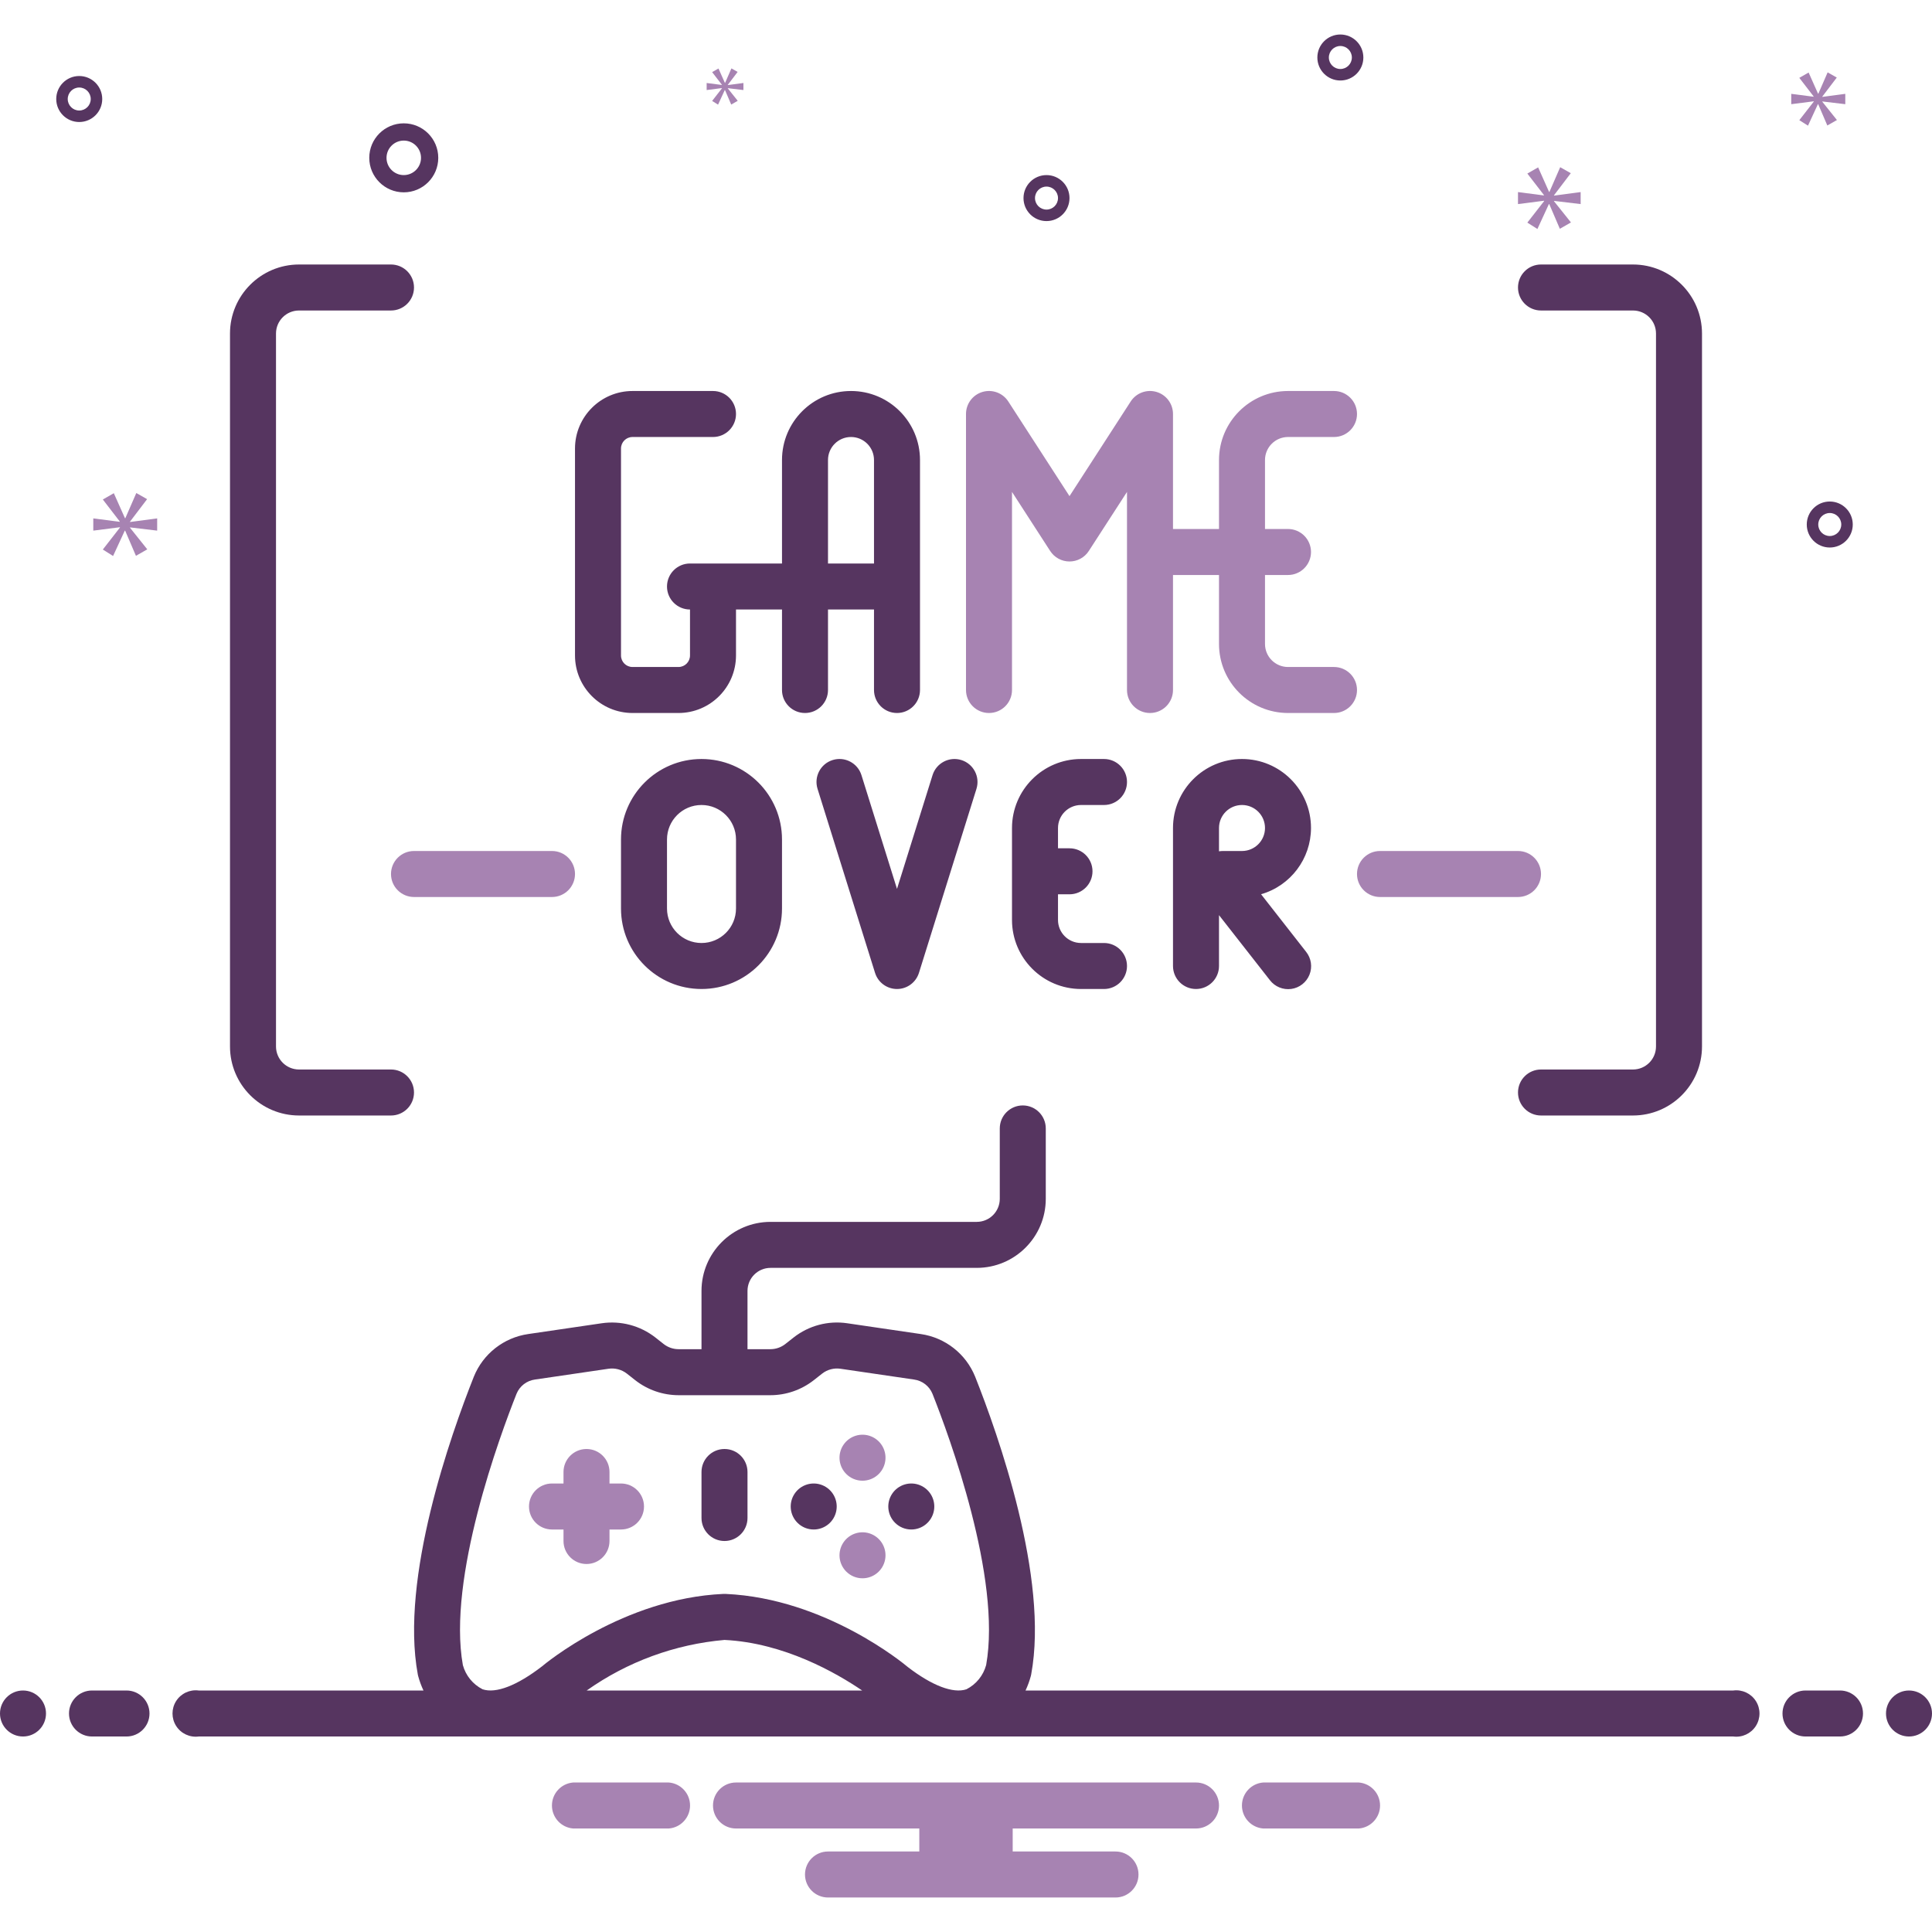
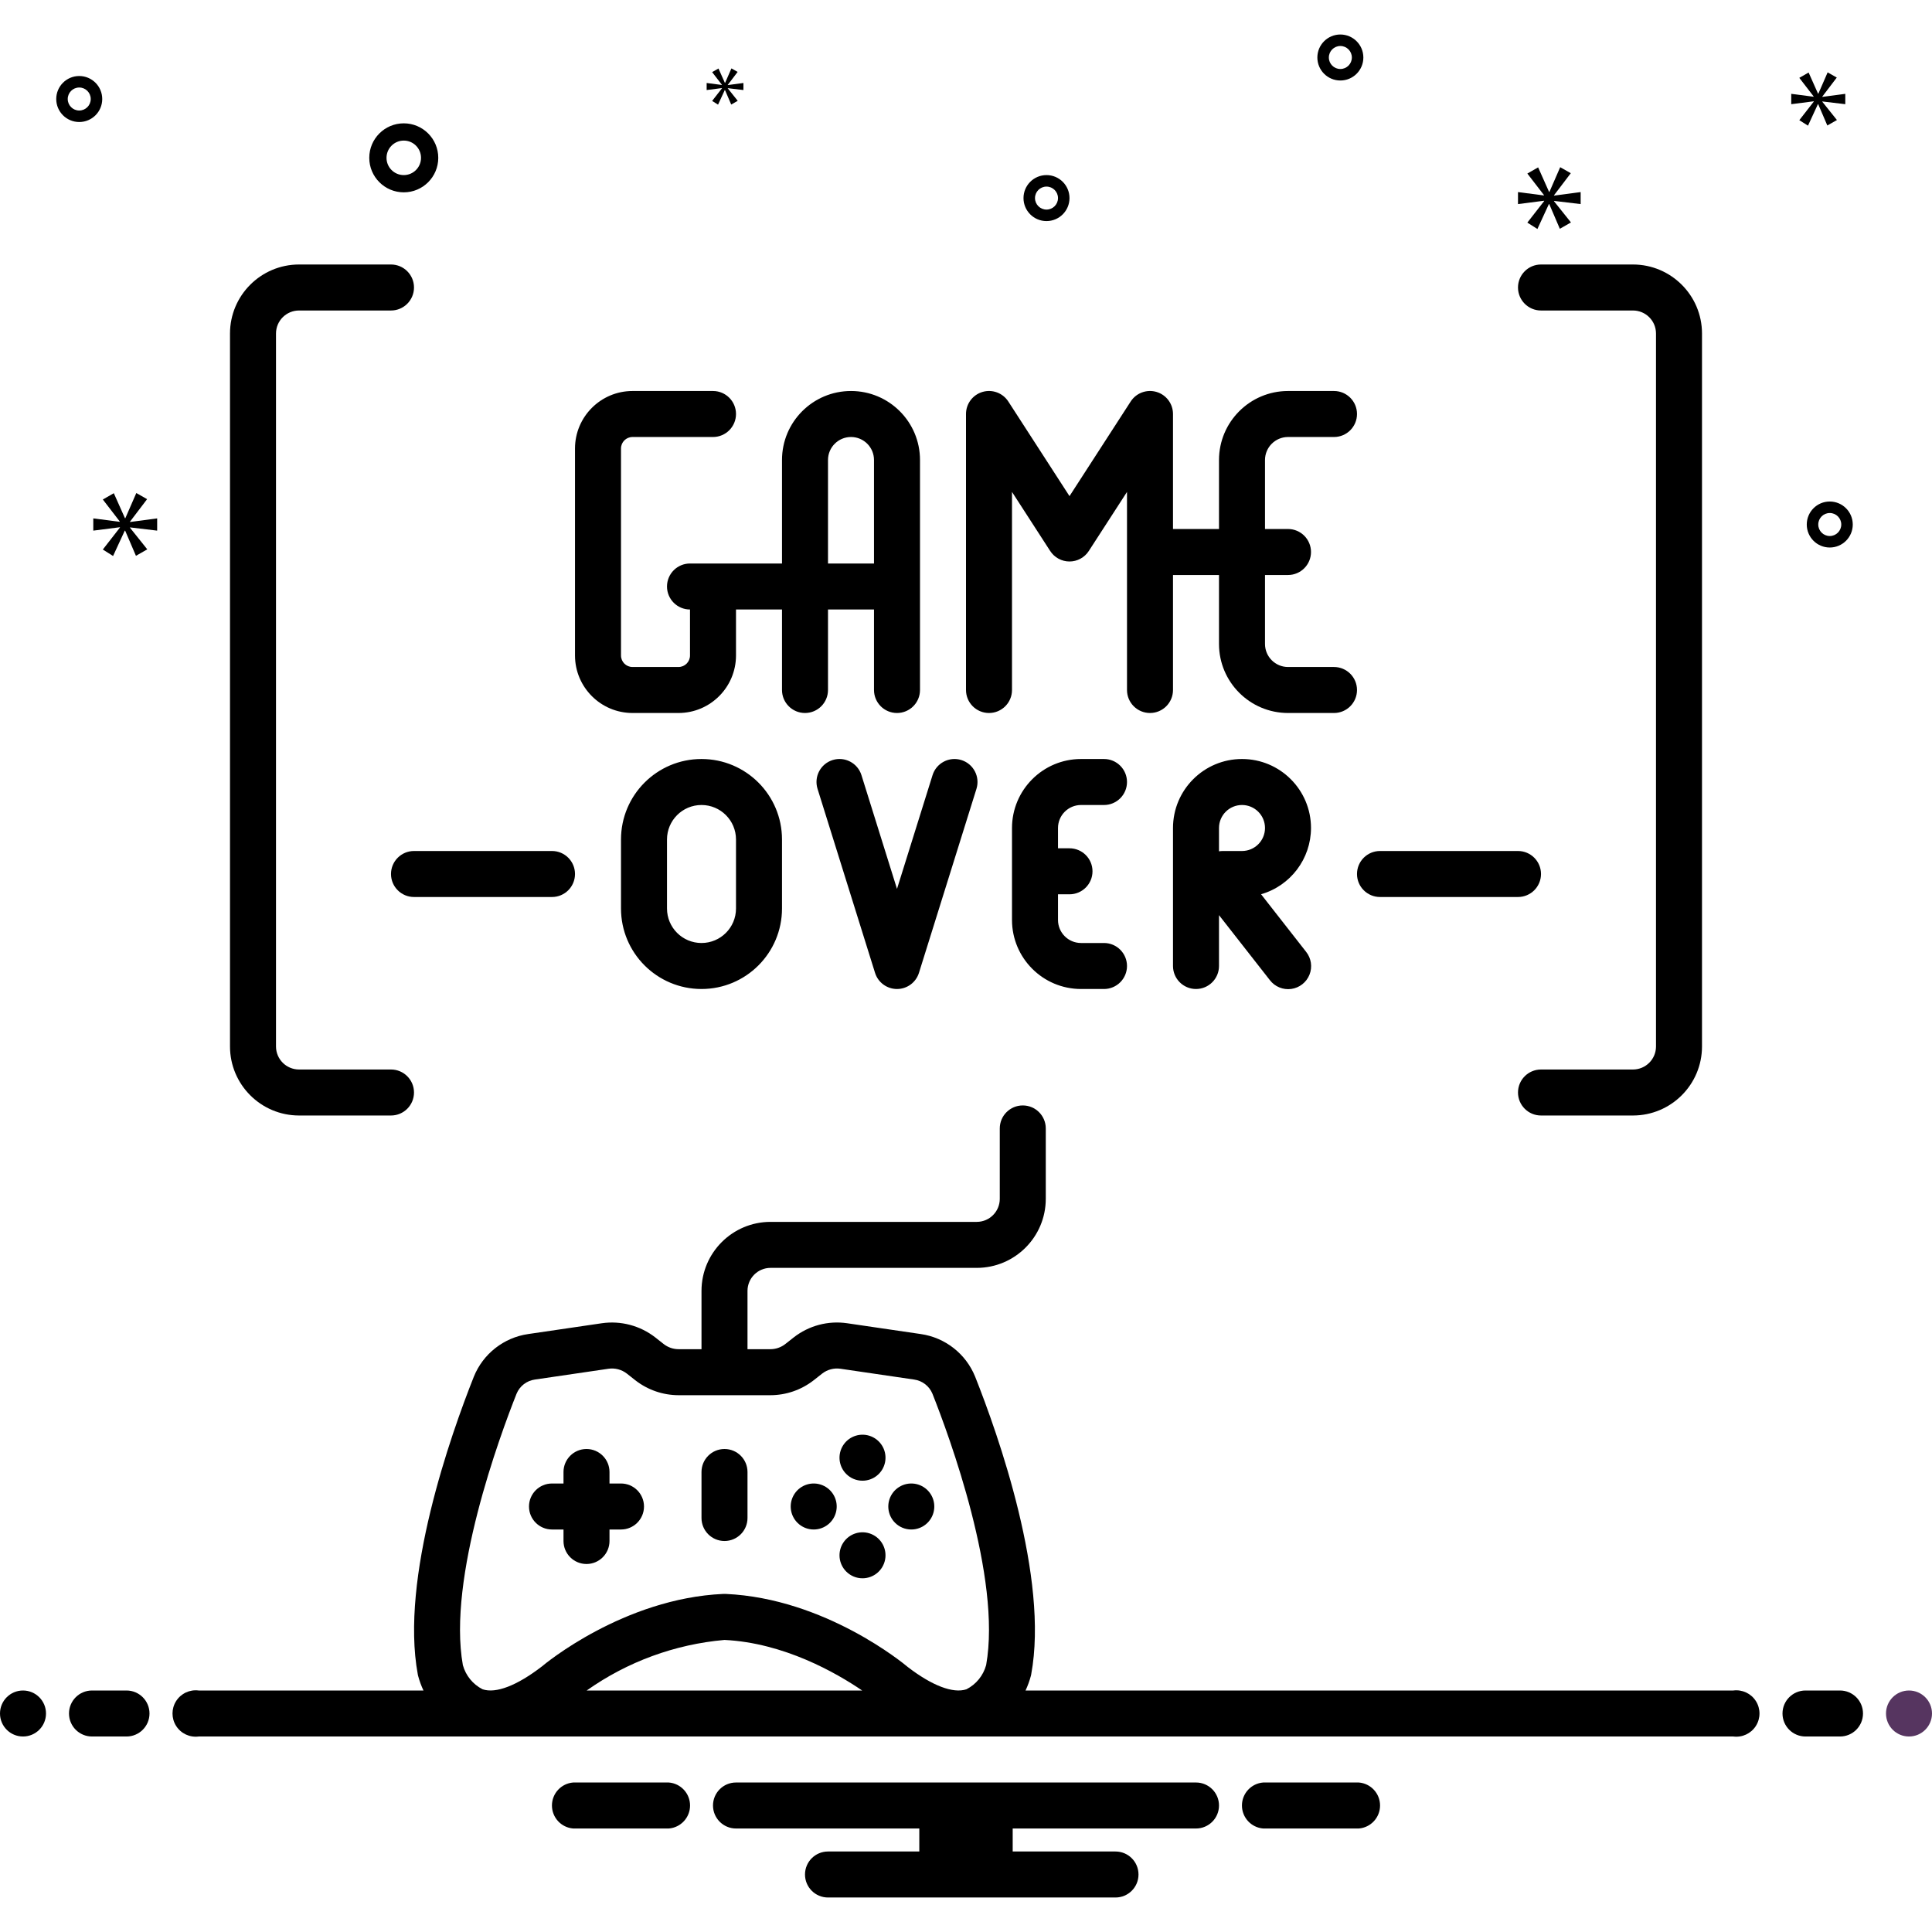
<svg xmlns="http://www.w3.org/2000/svg" viewBox="0 0 168 168" width="256" height="256">
-   <path fill="#a783b2" d="M54 129H53v-1a2 2 0 00-4 0v1H48a2 2 0 000 4h1v1a2 2 0 004 0v-1h1a2 2 0 000-4zM75 128.757a2 2 0 10-1.414-.586A1.994 1.994 0 0075 128.757zM75 137.243a2 2 0 10-1.414-.586A1.994 1.994 0 0075 137.243z" class="color0bceb2 svgShape" />
-   <path fill="#563560" d="M79.243 133a2 2 0 10-1.414-.586A1.994 1.994 0 0079.243 133zM70.757 133a2 2 0 10-1.414-.586A1.994 1.994 0 0070.757 133zM63 134a2 2 0 002-2v-4a2 2 0 00-4 0v4A2 2 0 0063 134zM34 93H26a2.003 2.003 0 01-2-2V29a2.003 2.003 0 012-2h8a2 2 0 000-4H26a6.007 6.007 0 00-6 6V91a6.007 6.007 0 006 6h8a2 2 0 000-4zM142 23h-8a2 2 0 000 4h8a2.003 2.003 0 012 2V91a2.003 2.003 0 01-2 2h-8a2 2 0 000 4h8a6.007 6.007 0 006-6V29A6.007 6.007 0 00142 23zM70 62a2 2 0 002-2V53h4v7a2 2 0 004 0V40a6 6 0 00-12 0v9H60a2 2 0 000 4v4a1.001 1.001 0 01-1 1H55a1.001 1.001 0 01-1-1V39a1.001 1.001 0 011-1h7a2 2 0 000-4H55a5.006 5.006 0 00-5 5V57a5.006 5.006 0 005 5h4a5.006 5.006 0 005-5V53h4v7A2 2 0 0070 62zm2-22a2 2 0 014 0v9H72z" class="color2d4356 svgShape" />
-   <path fill="#a783b2" d="M116,58h-4a2.003,2.003,0,0,1-2-2V50h2a2,2,0,0,0,0-4h-2V40a2.003,2.003,0,0,1,2-2h4a2,2,0,0,0,0-4h-4a6.007,6.007,0,0,0-6,6v6h-4V36a2,2,0,0,0-3.68-1.086L93,43.142l-5.32-8.228A2,2,0,0,0,84,36V60a2,2,0,0,0,4,0V42.776l3.32,5.135a2,2,0,0,0,3.359,0L98,42.776V60a2,2,0,0,0,4,0V50h4v6a6.007,6.007,0,0,0,6,6h4a2,2,0,0,0,0-4Z" class="color0bceb2 svgShape" />
-   <path fill="#563560" d="M54 73v6a7 7 0 0014 0V73a7 7 0 00-14 0zm10 0v6a3 3 0 01-6 0V73a3 3 0 016 0zM76.091 84.597a2 2 0 003.818 0l5-16a2 2 0 00-3.818-1.193L78 77.295l-3.091-9.892a2 2 0 00-3.818 1.193zM94 70h2a2 2 0 000-4H94a6.007 6.007 0 00-6 6v8a6.007 6.007 0 006 6h2a2 2 0 000-4H94a2.003 2.003 0 01-2-2V77.765h1a2 2 0 000-4H92V72A2.003 2.003 0 0194 70zM114 72a6 6 0 00-12 0V84a2 2 0 004 0V79.578l4.425 5.654a2 2 0 103.15-2.465l-3.917-5.006A6.007 6.007 0 00114 72zm-6 2h-1.662A2.023 2.023 0 00106 74.028V72a2 2 0 112 2z" class="color2d4356 svgShape" />
-   <path fill="#a783b2" d="M134 76a2 2 0 00-2-2H120a2 2 0 000 4h12A2 2 0 00134 76zM50 76a2 2 0 00-2-2H36a2 2 0 000 4H48A2 2 0 0050 76z" class="color0bceb2 svgShape" />
-   <path fill="#563560" d="M35.11 16.725a3 3 0 10-3-3A3.003 3.003 0 0035.11 16.725zm0-4.5a1.5 1.5 0 11-1.5 1.5A1.501 1.501 0 0135.11 12.225zM159.11 43.61a2 2 0 102 2A2.002 2.002 0 00159.11 43.61zm0 3a1 1 0 111-1A1.001 1.001 0 01159.11 46.61zM6.89 6.61a2 2 0 102 2A2.002 2.002 0 006.89 6.61zm0 3a1 1 0 111-1A1.001 1.001 0 016.89 9.61zM116.553 3a2 2 0 102 2A2.002 2.002 0 00116.553 3zm0 3a1 1 0 111-1A1.001 1.001 0 01116.553 6zM93 17.225a2 2 0 10-2 2A2.002 2.002 0 0093 17.225zm-3 0a1 1 0 111 1A1.001 1.001 0 0190 17.225z" class="color2d4356 svgShape" />
-   <polygon fill="#a783b2" points="11.305 45.36 12.792 43.404 11.853 42.872 10.898 45.062 10.867 45.062 9.897 42.887 8.942 43.435 10.413 45.344 10.413 45.375 8.112 45.078 8.112 46.142 10.428 45.845 10.428 45.876 8.942 47.785 9.833 48.348 10.851 46.142 10.882 46.142 11.821 48.332 12.807 47.769 11.305 45.891 11.305 45.86 13.667 46.142 13.667 45.078 11.305 45.391 11.305 45.36" class="color0bceb2 svgShape" />
-   <polygon fill="#a783b2" points="62.781 7.677 61.925 8.776 62.439 9.1 63.025 7.83 63.043 7.83 63.583 9.091 64.151 8.767 63.286 7.686 63.286 7.668 64.646 7.83 64.646 7.217 63.286 7.397 63.286 7.379 64.142 6.253 63.602 5.947 63.052 7.208 63.034 7.208 62.476 5.956 61.925 6.271 62.773 7.37 62.773 7.388 61.448 7.217 61.448 7.83 62.781 7.659 62.781 7.677" class="color0bceb2 svgShape" />
-   <polygon fill="#a783b2" points="137.448 17.746 137.448 16.703 135.132 17.01 135.132 16.979 136.59 15.061 135.669 14.539 134.733 16.687 134.702 16.687 133.751 14.554 132.813 15.091 134.257 16.964 134.257 16.995 132 16.703 132 17.746 134.272 17.455 134.272 17.486 132.813 19.358 133.688 19.911 134.687 17.746 134.717 17.746 135.638 19.895 136.605 19.343 135.132 17.501 135.132 17.47 137.448 17.746" class="color0bceb2 svgShape" />
-   <polygon fill="#a783b2" points="158.462 8.398 159.72 6.744 158.925 6.293 158.118 8.146 158.091 8.146 157.271 6.306 156.462 6.77 157.707 8.385 157.707 8.412 155.761 8.16 155.761 9.06 157.72 8.809 157.72 8.835 156.462 10.45 157.217 10.927 158.078 9.06 158.104 9.06 158.898 10.913 159.733 10.437 158.462 8.848 158.462 8.822 160.46 9.06 160.46 8.16 158.462 8.425 158.462 8.398" class="color0bceb2 svgShape" />
-   <circle cx="2" cy="149" r="2" fill="#563560" class="color2d4356 svgShape" />
-   <path fill="#563560" d="M11 147H8a2 2 0 000 4h3a2 2 0 000-4zM160 147h-3a2 2 0 000 4h3a2 2 0 000-4z" class="color2d4356 svgShape" />
+   <path fill="#000" d="M54 129H53v-1a2 2 0 00-4 0v1H48a2 2 0 000 4h1v1a2 2 0 004 0v-1h1a2 2 0 000-4zM75 128.757a2 2 0 10-1.414-.586A1.994 1.994 0 0075 128.757zM75 137.243a2 2 0 10-1.414-.586A1.994 1.994 0 0075 137.243z" class="color0bceb2 svgShape" />
+   <path fill="#000" d="M79.243 133a2 2 0 10-1.414-.586A1.994 1.994 0 0079.243 133zM70.757 133a2 2 0 10-1.414-.586A1.994 1.994 0 0070.757 133zM63 134a2 2 0 002-2v-4a2 2 0 00-4 0v4A2 2 0 0063 134zM34 93H26a2.003 2.003 0 01-2-2V29a2.003 2.003 0 012-2h8a2 2 0 000-4H26a6.007 6.007 0 00-6 6V91a6.007 6.007 0 006 6h8a2 2 0 000-4zM142 23h-8a2 2 0 000 4h8a2.003 2.003 0 012 2V91a2.003 2.003 0 01-2 2h-8a2 2 0 000 4h8a6.007 6.007 0 006-6V29A6.007 6.007 0 00142 23zM70 62a2 2 0 002-2V53h4v7a2 2 0 004 0V40a6 6 0 00-12 0v9H60a2 2 0 000 4v4a1.001 1.001 0 01-1 1H55a1.001 1.001 0 01-1-1V39a1.001 1.001 0 011-1h7a2 2 0 000-4H55a5.006 5.006 0 00-5 5V57a5.006 5.006 0 005 5h4a5.006 5.006 0 005-5V53h4v7A2 2 0 0070 62zm2-22a2 2 0 014 0v9H72z" class="color2d4356 svgShape" />
+   <path fill="#000" d="M116,58h-4a2.003,2.003,0,0,1-2-2V50h2a2,2,0,0,0,0-4h-2V40a2.003,2.003,0,0,1,2-2h4a2,2,0,0,0,0-4h-4a6.007,6.007,0,0,0-6,6v6h-4V36a2,2,0,0,0-3.68-1.086L93,43.142l-5.32-8.228A2,2,0,0,0,84,36V60a2,2,0,0,0,4,0V42.776l3.32,5.135a2,2,0,0,0,3.359,0L98,42.776V60a2,2,0,0,0,4,0V50h4v6a6.007,6.007,0,0,0,6,6h4a2,2,0,0,0,0-4Z" class="color0bceb2 svgShape" />
+   <path fill="#000" d="M54 73v6a7 7 0 0014 0V73a7 7 0 00-14 0zm10 0v6a3 3 0 01-6 0V73a3 3 0 016 0zM76.091 84.597a2 2 0 003.818 0l5-16a2 2 0 00-3.818-1.193L78 77.295l-3.091-9.892a2 2 0 00-3.818 1.193zM94 70h2a2 2 0 000-4H94a6.007 6.007 0 00-6 6v8a6.007 6.007 0 006 6h2a2 2 0 000-4H94a2.003 2.003 0 01-2-2V77.765h1a2 2 0 000-4H92V72A2.003 2.003 0 0194 70zM114 72a6 6 0 00-12 0V84a2 2 0 004 0V79.578l4.425 5.654a2 2 0 103.15-2.465l-3.917-5.006A6.007 6.007 0 00114 72zm-6 2h-1.662A2.023 2.023 0 00106 74.028V72a2 2 0 112 2z" class="color2d4356 svgShape" />
+   <path fill="#000" d="M134 76a2 2 0 00-2-2H120a2 2 0 000 4h12A2 2 0 00134 76zM50 76a2 2 0 00-2-2H36a2 2 0 000 4H48A2 2 0 0050 76z" class="color0bceb2 svgShape" />
+   <path fill="#000" d="M35.11 16.725a3 3 0 10-3-3A3.003 3.003 0 0035.11 16.725zm0-4.5a1.5 1.5 0 11-1.5 1.5A1.501 1.501 0 0135.11 12.225zM159.11 43.61a2 2 0 102 2A2.002 2.002 0 00159.11 43.61zm0 3a1 1 0 111-1A1.001 1.001 0 01159.11 46.61zM6.89 6.61a2 2 0 102 2A2.002 2.002 0 006.89 6.61zm0 3a1 1 0 111-1A1.001 1.001 0 016.89 9.61zM116.553 3a2 2 0 102 2A2.002 2.002 0 00116.553 3zm0 3a1 1 0 111-1A1.001 1.001 0 01116.553 6zM93 17.225a2 2 0 10-2 2A2.002 2.002 0 0093 17.225zm-3 0a1 1 0 111 1A1.001 1.001 0 0190 17.225z" class="color2d4356 svgShape" />
+   <polygon fill="#000" points="11.305 45.36 12.792 43.404 11.853 42.872 10.898 45.062 10.867 45.062 9.897 42.887 8.942 43.435 10.413 45.344 10.413 45.375 8.112 45.078 8.112 46.142 10.428 45.845 10.428 45.876 8.942 47.785 9.833 48.348 10.851 46.142 10.882 46.142 11.821 48.332 12.807 47.769 11.305 45.891 11.305 45.86 13.667 46.142 13.667 45.078 11.305 45.391 11.305 45.36" class="color0bceb2 svgShape" />
+   <polygon fill="#000" points="62.781 7.677 61.925 8.776 62.439 9.1 63.025 7.83 63.043 7.83 63.583 9.091 64.151 8.767 63.286 7.686 63.286 7.668 64.646 7.83 64.646 7.217 63.286 7.397 63.286 7.379 64.142 6.253 63.602 5.947 63.052 7.208 63.034 7.208 62.476 5.956 61.925 6.271 62.773 7.37 62.773 7.388 61.448 7.217 61.448 7.83 62.781 7.659 62.781 7.677" class="color0bceb2 svgShape" />
+   <polygon fill="#000" points="137.448 17.746 137.448 16.703 135.132 17.01 135.132 16.979 136.59 15.061 135.669 14.539 134.733 16.687 134.702 16.687 133.751 14.554 132.813 15.091 134.257 16.964 134.257 16.995 132 16.703 132 17.746 134.272 17.455 134.272 17.486 132.813 19.358 133.688 19.911 134.687 17.746 134.717 17.746 135.638 19.895 136.605 19.343 135.132 17.501 135.132 17.47 137.448 17.746" class="color0bceb2 svgShape" />
+   <polygon fill="#000" points="158.462 8.398 159.72 6.744 158.925 6.293 158.118 8.146 158.091 8.146 157.271 6.306 156.462 6.77 157.707 8.385 157.707 8.412 155.761 8.16 155.761 9.06 157.72 8.809 157.72 8.835 156.462 10.45 157.217 10.927 158.078 9.06 158.104 9.06 158.898 10.913 159.733 10.437 158.462 8.848 158.462 8.822 160.46 9.06 160.46 8.16 158.462 8.425 158.462 8.398" class="color0bceb2 svgShape" />
+   <circle cx="2" cy="149" r="2" fill="#000" class="color2d4356 svgShape" />
+   <path fill="#000" d="M11 147H8a2 2 0 000 4h3a2 2 0 000-4zM160 147h-3a2 2 0 000 4h3a2 2 0 000-4z" class="color2d4356 svgShape" />
  <circle cx="166" cy="149" r="2" fill="#563560" class="color2d4356 svgShape" />
-   <path fill="#a783b2" d="M118.154 155h-8.308a2.006 2.006 0 000 4h8.308a2.006 2.006 0 000-4zM58.154 155H49.846a2.006 2.006 0 000 4h8.308a2.006 2.006 0 000-4zM104 155H64a2 2 0 000 4H79.94v2H72a2 2 0 000 4H97a2 2 0 000-4H88.06v-2H104a2 2 0 000-4z" class="color0bceb2 svgShape" />
-   <path fill="#563560" d="M150.721,147H89.177a7.707,7.707,0,0,0,.466-1.279c.01-.037.018-.076.025-.114,1.558-8.386-2.888-20.9-4.871-25.892a6.027,6.027,0,0,0-4.729-3.711l-6.393-.938a6.107,6.107,0,0,0-4.667,1.239l-.722.569a2.107,2.107,0,0,1-1.3.447H65V112.25a2.003,2.003,0,0,1,2-2H84.937a6.007,6.007,0,0,0,6-6V98.125a2,2,0,1,0-4,0v6.125a2.003,2.003,0,0,1-2,2H67a6.007,6.007,0,0,0-6,6v5.071H59.013a2.107,2.107,0,0,1-1.299-.446l-.724-.571a6.139,6.139,0,0,0-4.666-1.238l-6.393.938a6.027,6.027,0,0,0-4.729,3.711c-1.983,4.991-6.429,17.506-4.871,25.892.008.038.016.077.025.114A7.707,7.707,0,0,0,36.823,147H17.279a2.017,2.017,0,1,0,0,4H150.721a2.017,2.017,0,1,0,0-4ZM44.919,121.191a2.022,2.022,0,0,1,1.593-1.23l6.393-.938a2.11,2.11,0,0,1,1.608.423l.724.571a6.131,6.131,0,0,0,3.776,1.305H66.987a6.13,6.13,0,0,0,3.777-1.306l.722-.569a2.104,2.104,0,0,1,1.609-.424l6.393.938a2.022,2.022,0,0,1,1.593,1.23c1.441,3.629,6.025,16.02,4.671,23.596a3.35,3.35,0,0,1-1.714,2.107c-1.157.388-2.994-.315-5.102-1.938-.288-.244-7.157-5.967-15.831-6.354-.029-.001-.06-.002-.089-.002h-.024c-.034-.002-.065.001-.098.002-8.674.387-15.543,6.109-15.761,6.297-2.176,1.678-4.015,2.385-5.172,1.994A3.357,3.357,0,0,1,40.249,144.793C38.892,137.217,43.477,124.821,44.919,121.191ZM63,142.603c5.186.253,9.741,2.88,11.97,4.397H51.017A24.442,24.442,0,0,1,63,142.603Z" class="color2d4356 svgShape" />
+   <path fill="#000" d="M118.154 155h-8.308a2.006 2.006 0 000 4h8.308a2.006 2.006 0 000-4zM58.154 155H49.846a2.006 2.006 0 000 4h8.308a2.006 2.006 0 000-4zM104 155H64a2 2 0 000 4H79.94v2H72a2 2 0 000 4H97a2 2 0 000-4H88.06v-2H104a2 2 0 000-4z" class="color0bceb2 svgShape" />
+   <path fill="#000" d="M150.721,147H89.177a7.707,7.707,0,0,0,.466-1.279c.01-.037.018-.076.025-.114,1.558-8.386-2.888-20.9-4.871-25.892a6.027,6.027,0,0,0-4.729-3.711l-6.393-.938a6.107,6.107,0,0,0-4.667,1.239l-.722.569a2.107,2.107,0,0,1-1.3.447H65V112.25a2.003,2.003,0,0,1,2-2H84.937a6.007,6.007,0,0,0,6-6V98.125a2,2,0,1,0-4,0v6.125a2.003,2.003,0,0,1-2,2H67a6.007,6.007,0,0,0-6,6v5.071H59.013a2.107,2.107,0,0,1-1.299-.446l-.724-.571a6.139,6.139,0,0,0-4.666-1.238l-6.393.938a6.027,6.027,0,0,0-4.729,3.711c-1.983,4.991-6.429,17.506-4.871,25.892.008.038.016.077.025.114A7.707,7.707,0,0,0,36.823,147H17.279a2.017,2.017,0,1,0,0,4H150.721a2.017,2.017,0,1,0,0-4ZM44.919,121.191a2.022,2.022,0,0,1,1.593-1.23l6.393-.938a2.11,2.11,0,0,1,1.608.423l.724.571a6.131,6.131,0,0,0,3.776,1.305H66.987a6.13,6.13,0,0,0,3.777-1.306l.722-.569a2.104,2.104,0,0,1,1.609-.424l6.393.938a2.022,2.022,0,0,1,1.593,1.23c1.441,3.629,6.025,16.02,4.671,23.596a3.35,3.35,0,0,1-1.714,2.107c-1.157.388-2.994-.315-5.102-1.938-.288-.244-7.157-5.967-15.831-6.354-.029-.001-.06-.002-.089-.002h-.024c-.034-.002-.065.001-.098.002-8.674.387-15.543,6.109-15.761,6.297-2.176,1.678-4.015,2.385-5.172,1.994A3.357,3.357,0,0,1,40.249,144.793C38.892,137.217,43.477,124.821,44.919,121.191ZM63,142.603c5.186.253,9.741,2.88,11.97,4.397H51.017A24.442,24.442,0,0,1,63,142.603Z" class="color2d4356 svgShape" />
</svg>
